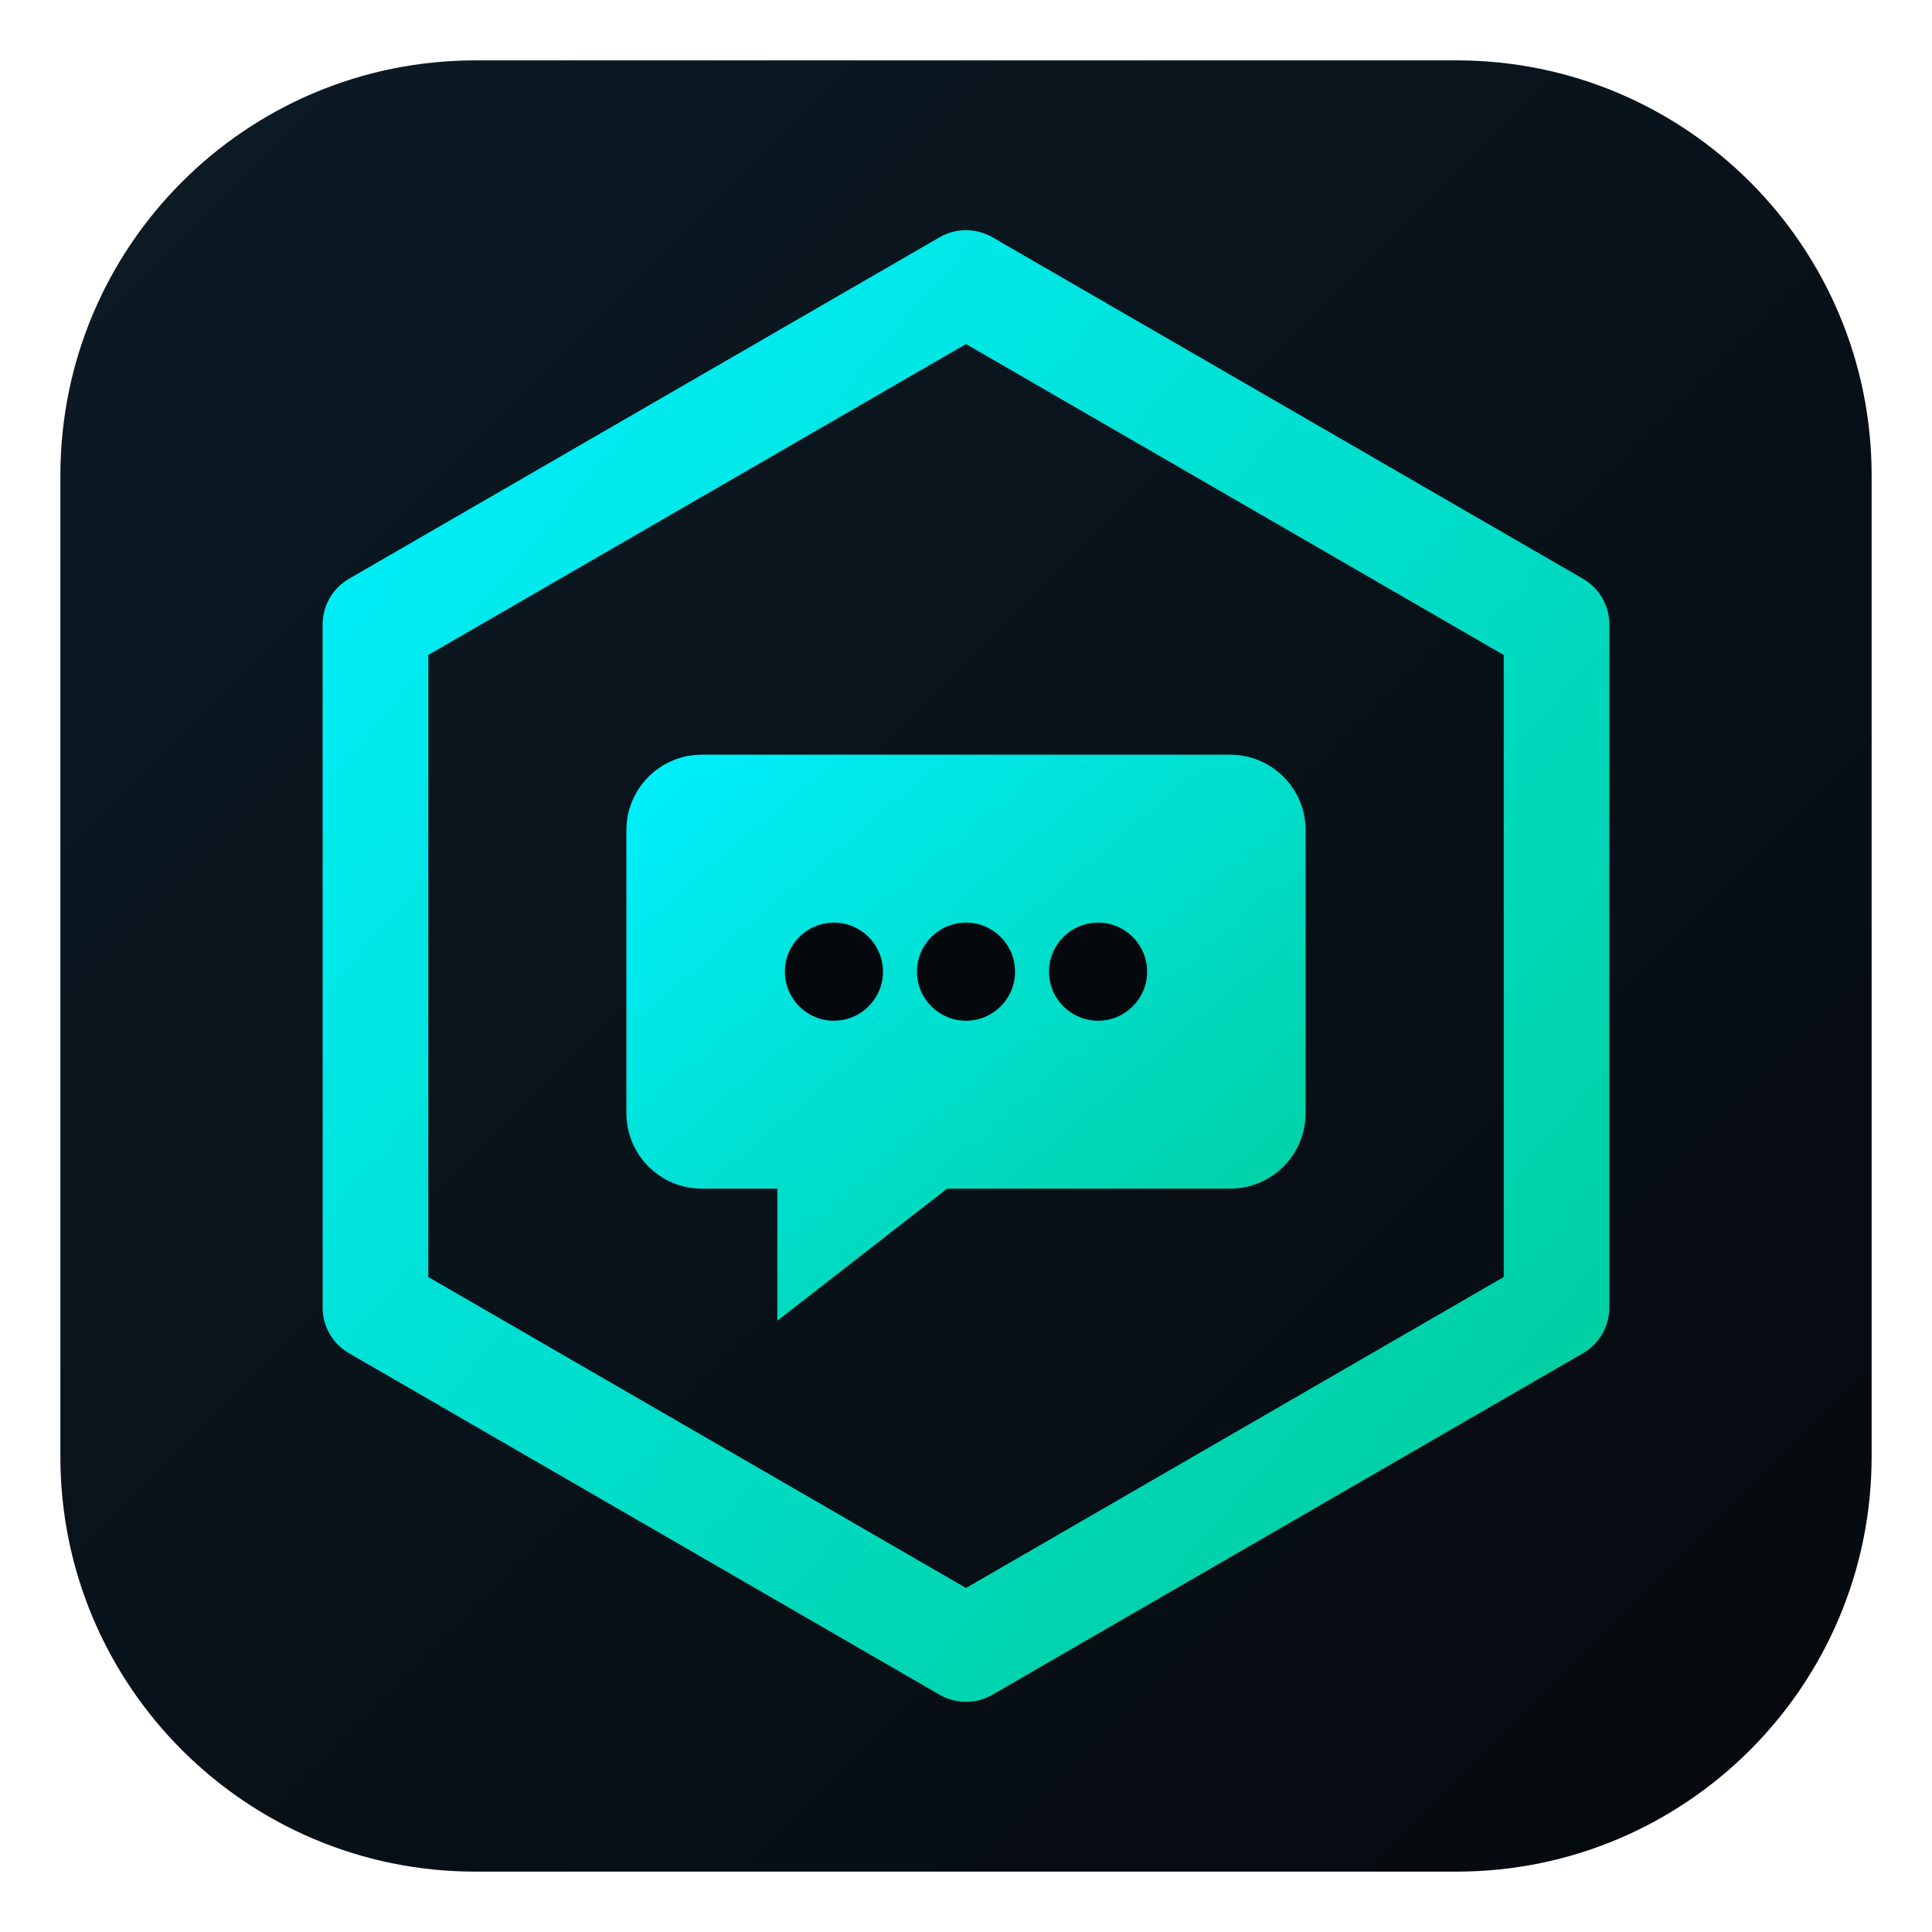
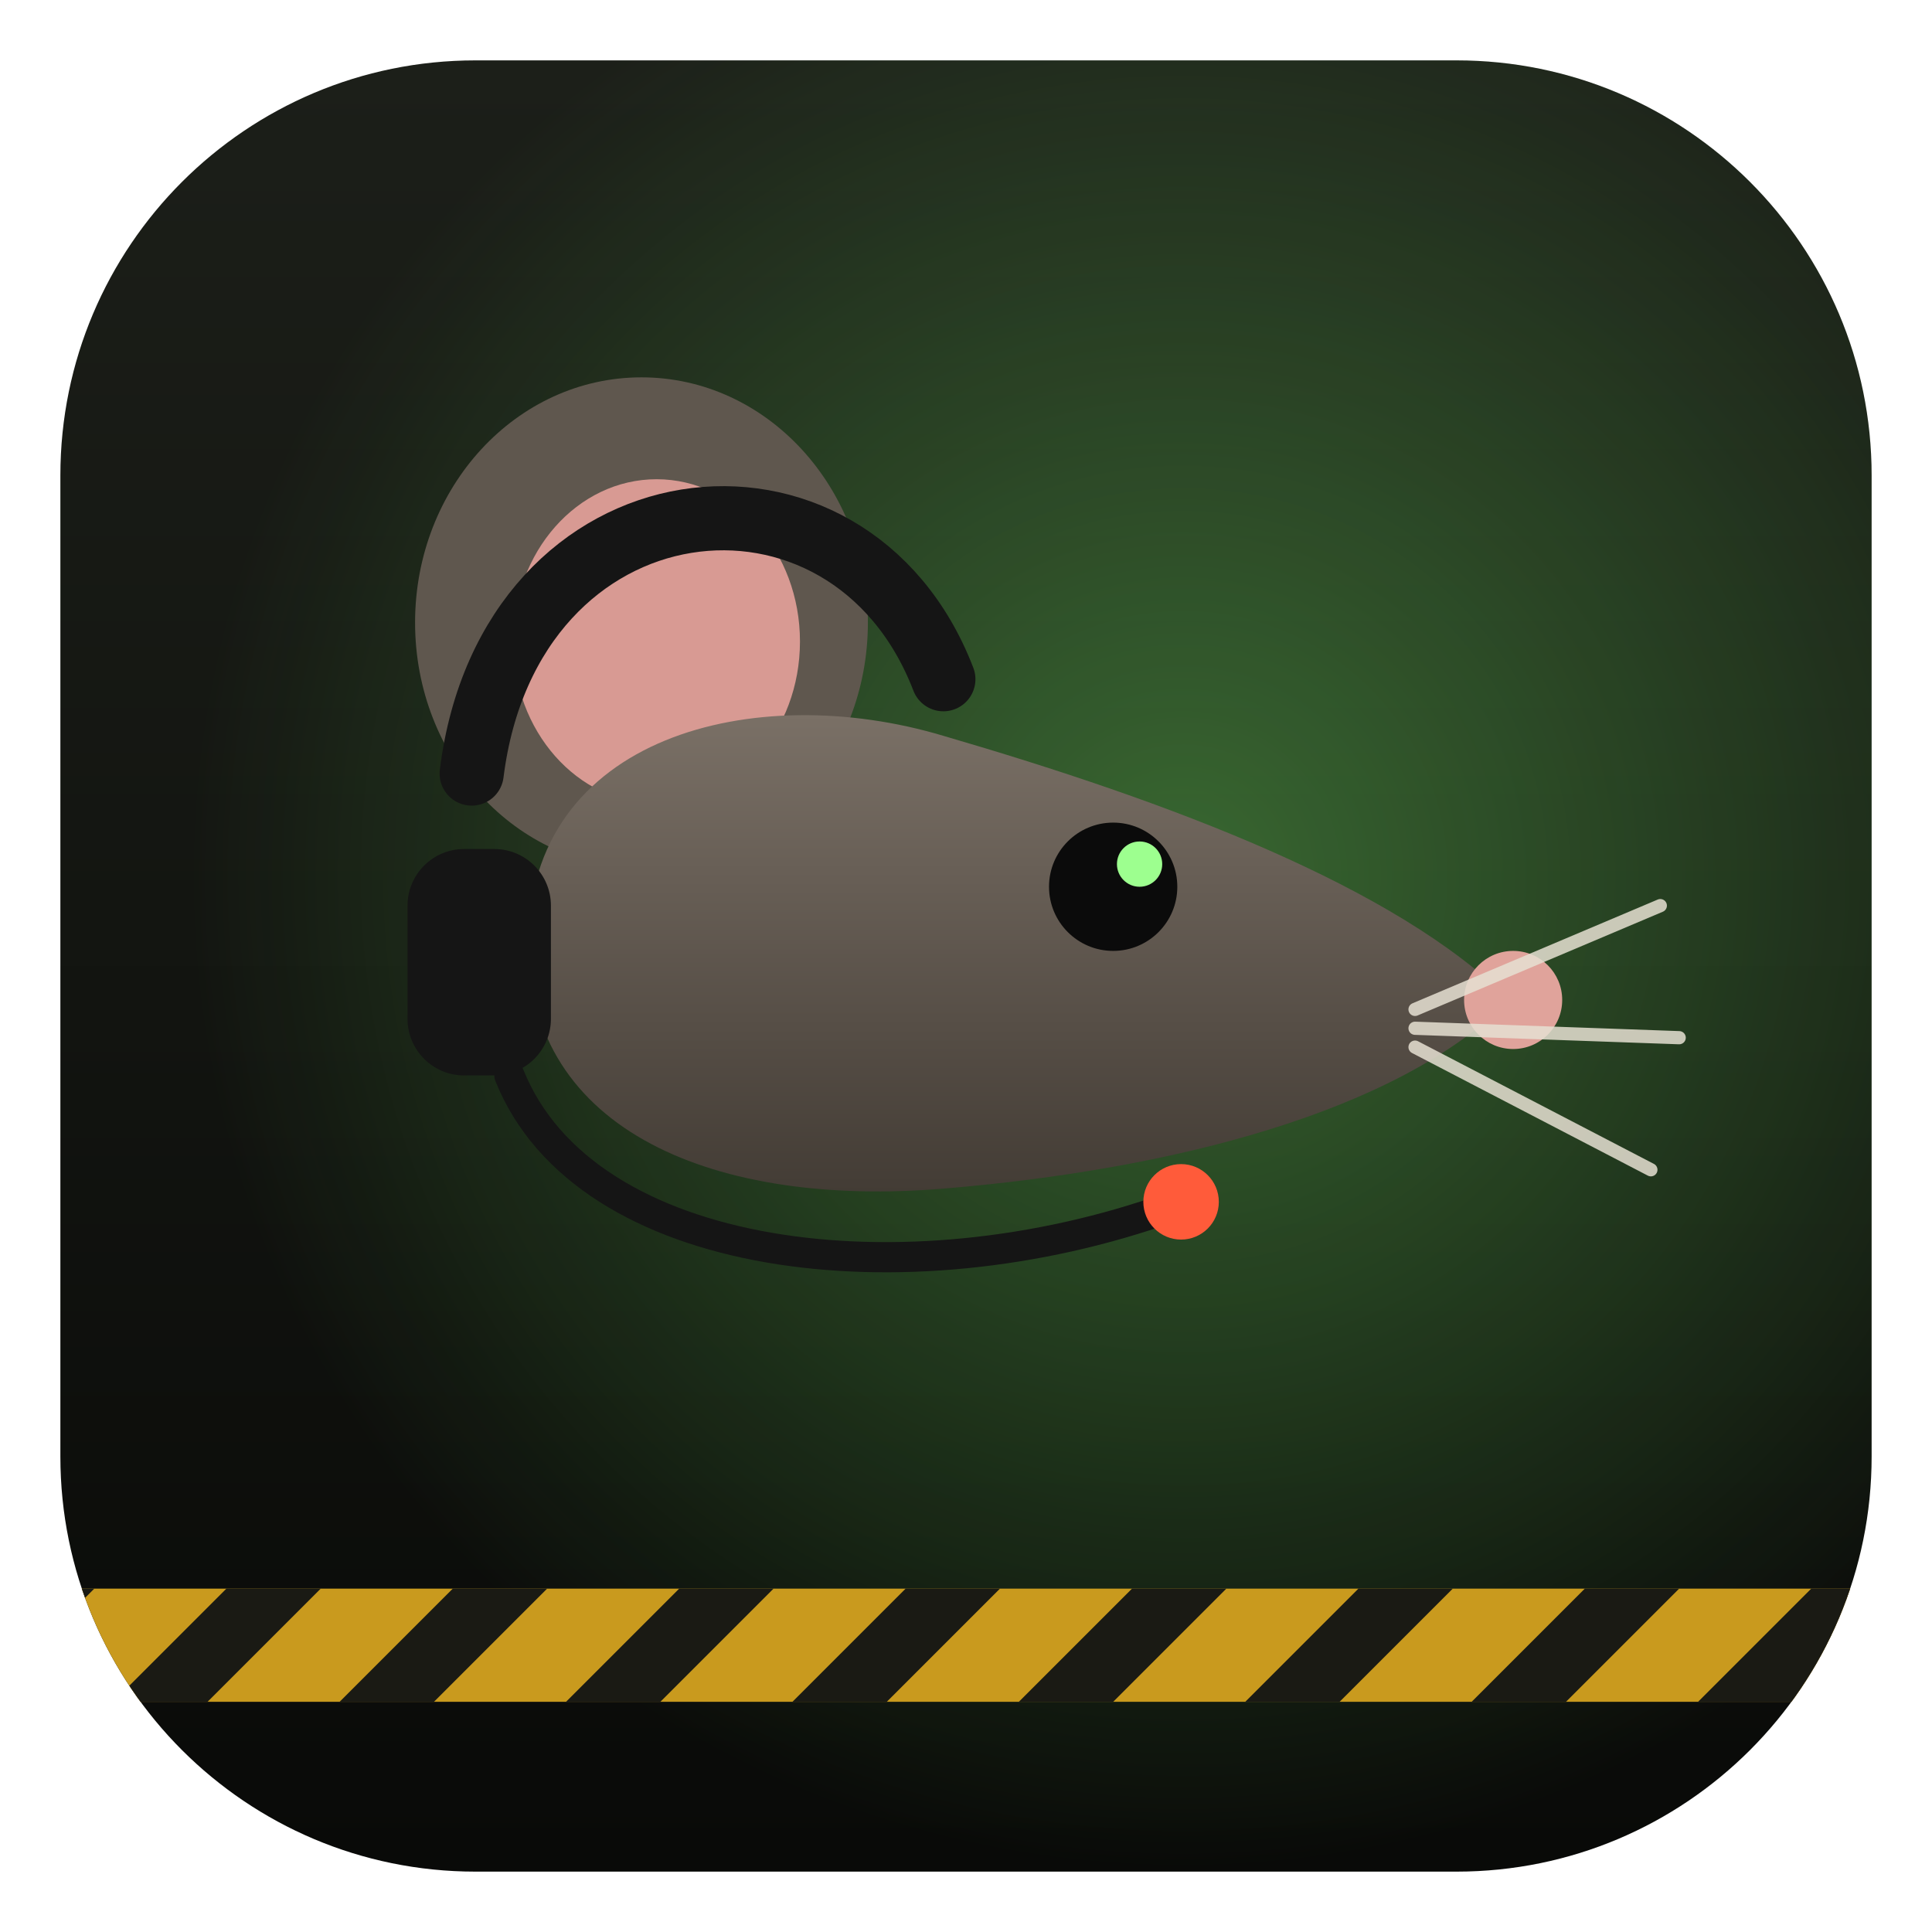
<svg xmlns="http://www.w3.org/2000/svg" width="1024" height="1024" viewBox="0 0 1024 1024">
  <defs>
-     <linearGradient id="bg" x1="0" y1="0" x2="1" y2="1">
-       <stop offset="0" stop-color="#0d1b26" />
-       <stop offset="1" stop-color="#05090d" />
+     <linearGradient id="bg" x1="0" y1="0" x2="0" y2="1">
+       <stop offset="0" stop-color="#1c1f19" />
+       <stop offset="1" stop-color="#090a08" />
    </linearGradient>
-     <linearGradient id="hex" x1="0" y1="0" x2="1" y2="1">
-       <stop offset="0" stop-color="#00f0ff" />
-       <stop offset="1" stop-color="#00cc99" />
+     <radialGradient id="glow" cx="0.62" cy="0.45" r="0.55">
+       <stop offset="0" stop-color="#7cff6b" stop-opacity="0.35" />
+       <stop offset="1" stop-color="#7cff6b" stop-opacity="0" />
+     </radialGradient>
+     <linearGradient id="fur" x1="0" y1="0" x2="0" y2="1">
+       <stop offset="0" stop-color="#7a7066" />
+       <stop offset="1" stop-color="#433c35" />
    </linearGradient>
  </defs>
  <rect x="32" y="32" width="960" height="960" rx="220" fill="url(#bg)" />
-   <polygon points="512,150 825,331 825,693 512,874 199,693 199,331" fill="none" stroke="url(#hex)" stroke-width="56" stroke-linejoin="round" />
-   <path d="M372 400 h280 a40 40 0 0 1 40 40 v150 a40 40 0 0 1 -40 40 h-150 l-90 70 v-70 h-40 a40 40 0 0 1 -40 -40 v-150 a40 40 0 0 1 40 -40 z" fill="url(#hex)" />
-   <circle cx="442" cy="515" r="26" fill="#05090d" />
-   <circle cx="512" cy="515" r="26" fill="#05090d" />
-   <circle cx="582" cy="515" r="26" fill="#05090d" />
+   <rect x="32" y="32" width="960" height="960" rx="220" fill="url(#glow)" />
+   <clipPath id="clip">
+     <rect x="32" y="32" width="960" height="960" rx="220" />
+   </clipPath>
+   <g clip-path="url(#clip)">
+     <rect x="0" y="842" width="1024" height="60" fill="#c99a1e" />
+     <g fill="#1a1a14">
+       <path d="M0 842h50l-60 60h-50z M120 842h50l-60 60H60z M240 842h50l-60 60h-50z M360 842h50l-60 60h-50z M480 842h50l-60 60h-50z M600 842h50l-60 60h-50z M720 842h50l-60 60h-50z M840 842h50l-60 60h-50z M960 842h50l-60 60h-50z M1080 842h50l-60 60h-50z" />
+     </g>
+   </g>
+   <g transform="translate(-20 30)">
+     <ellipse cx="360" cy="300" rx="120" ry="130" fill="#5f574e" />
+     <ellipse cx="368" cy="310" rx="76" ry="86" fill="#d89a93" />
+     <path d="M300 470 C300 360 420 330 520 360 C640 395 760 440 820 500 C760 560 640 590 520 600 C400 610 300 570 300 470 z" fill="url(#fur)" />
+     <circle cx="822" cy="500" r="26" fill="#e0a39b" />
+     <g stroke="#e6e0d2" stroke-width="7" stroke-linecap="round" opacity="0.85">
+       <path d="M770 505 L900 450 M770 515 L910 520 M770 525 L895 590" />
+     </g>
+     <circle cx="610" cy="440" r="34" fill="#0b0b0b" />
+     <circle cx="624" cy="428" r="12" fill="#9dff8f" />
+     <path d="M270 380 C290 220 470 200 520 330" fill="none" stroke="#151515" stroke-width="34" stroke-linecap="round" />
+     <rect x="236" y="420" width="76" height="120" rx="30" fill="#151515" />
+     <path d="M290 540 C330 640 500 660 640 610" fill="none" stroke="#151515" stroke-width="16" stroke-linecap="round" />
+     <circle cx="646" cy="607" r="20" fill="#ff5b3a" />
+   </g>
</svg>
